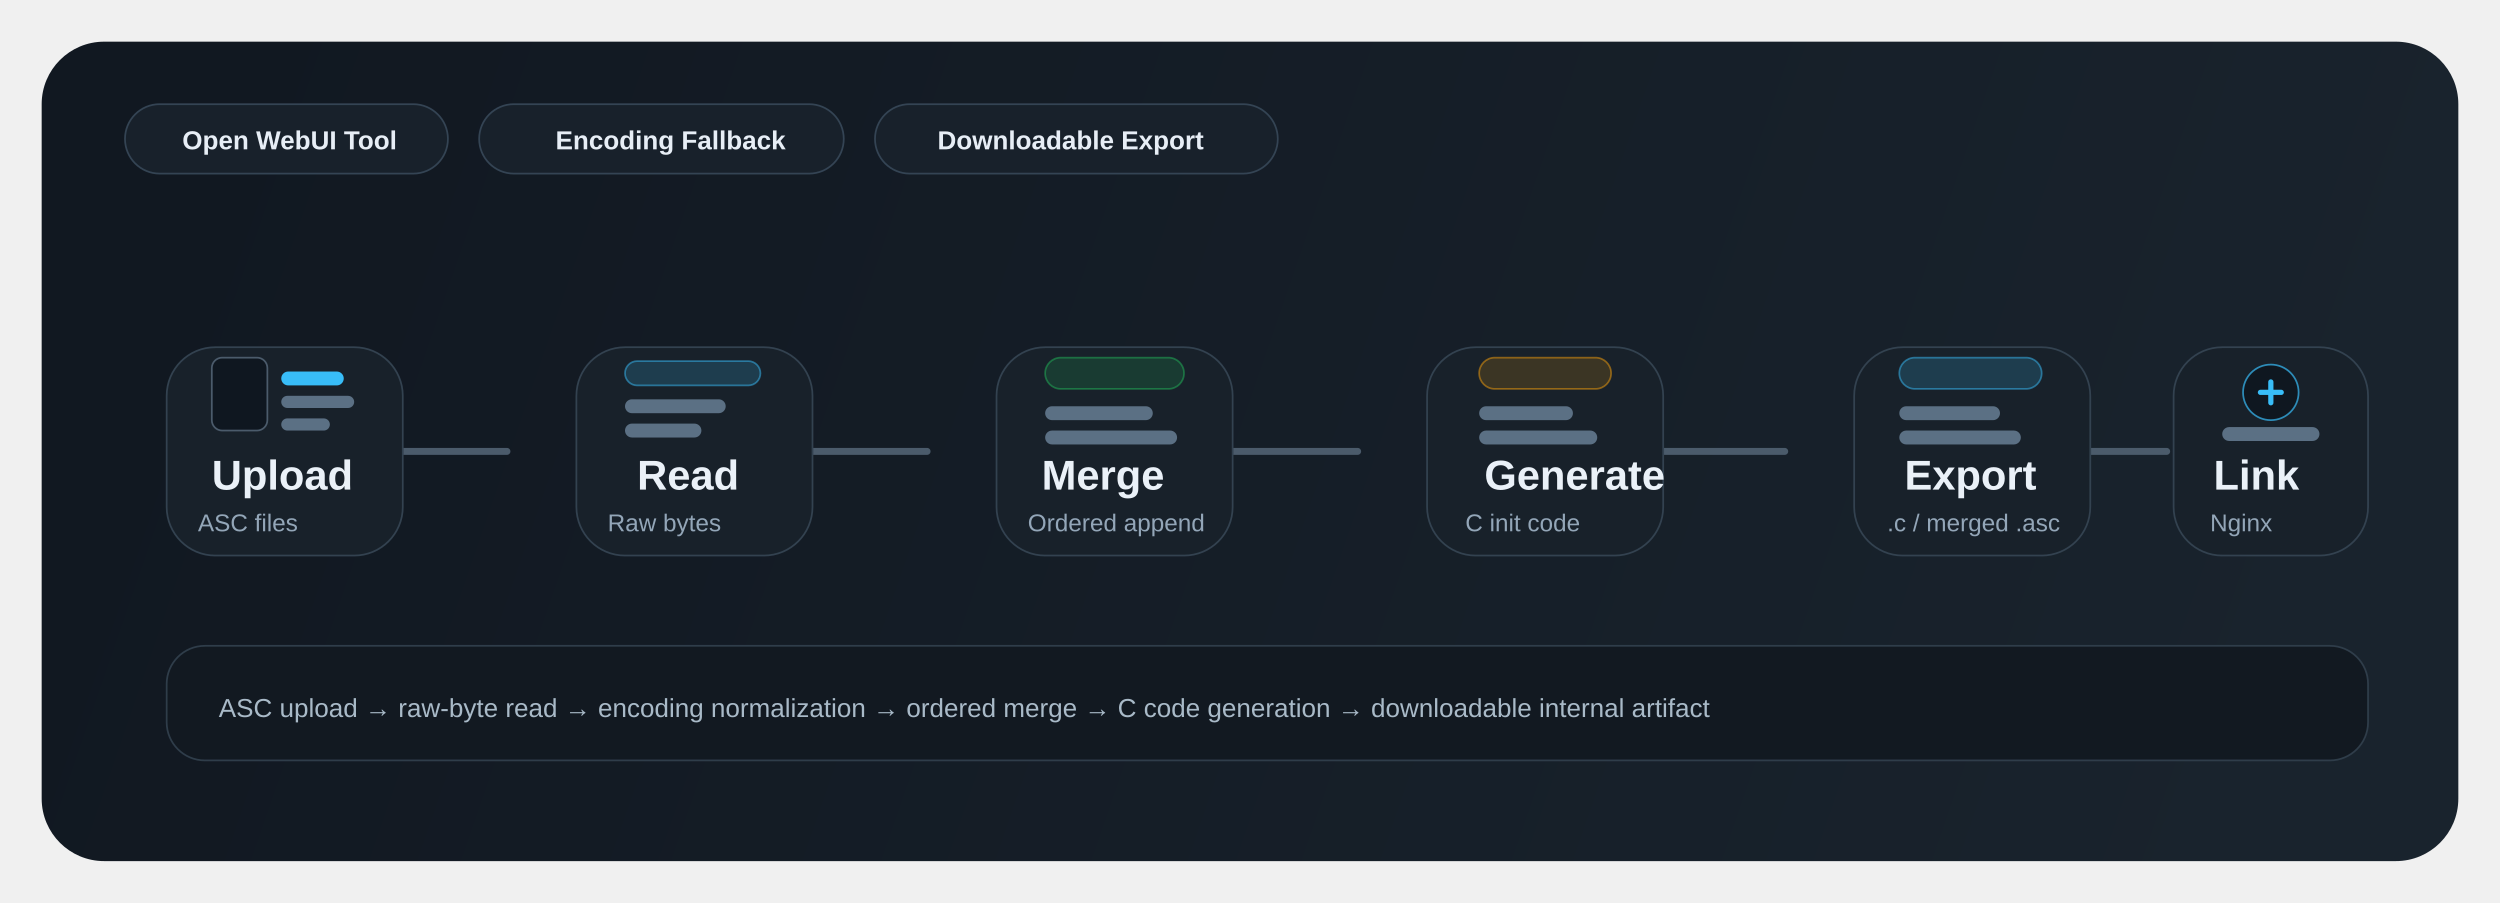
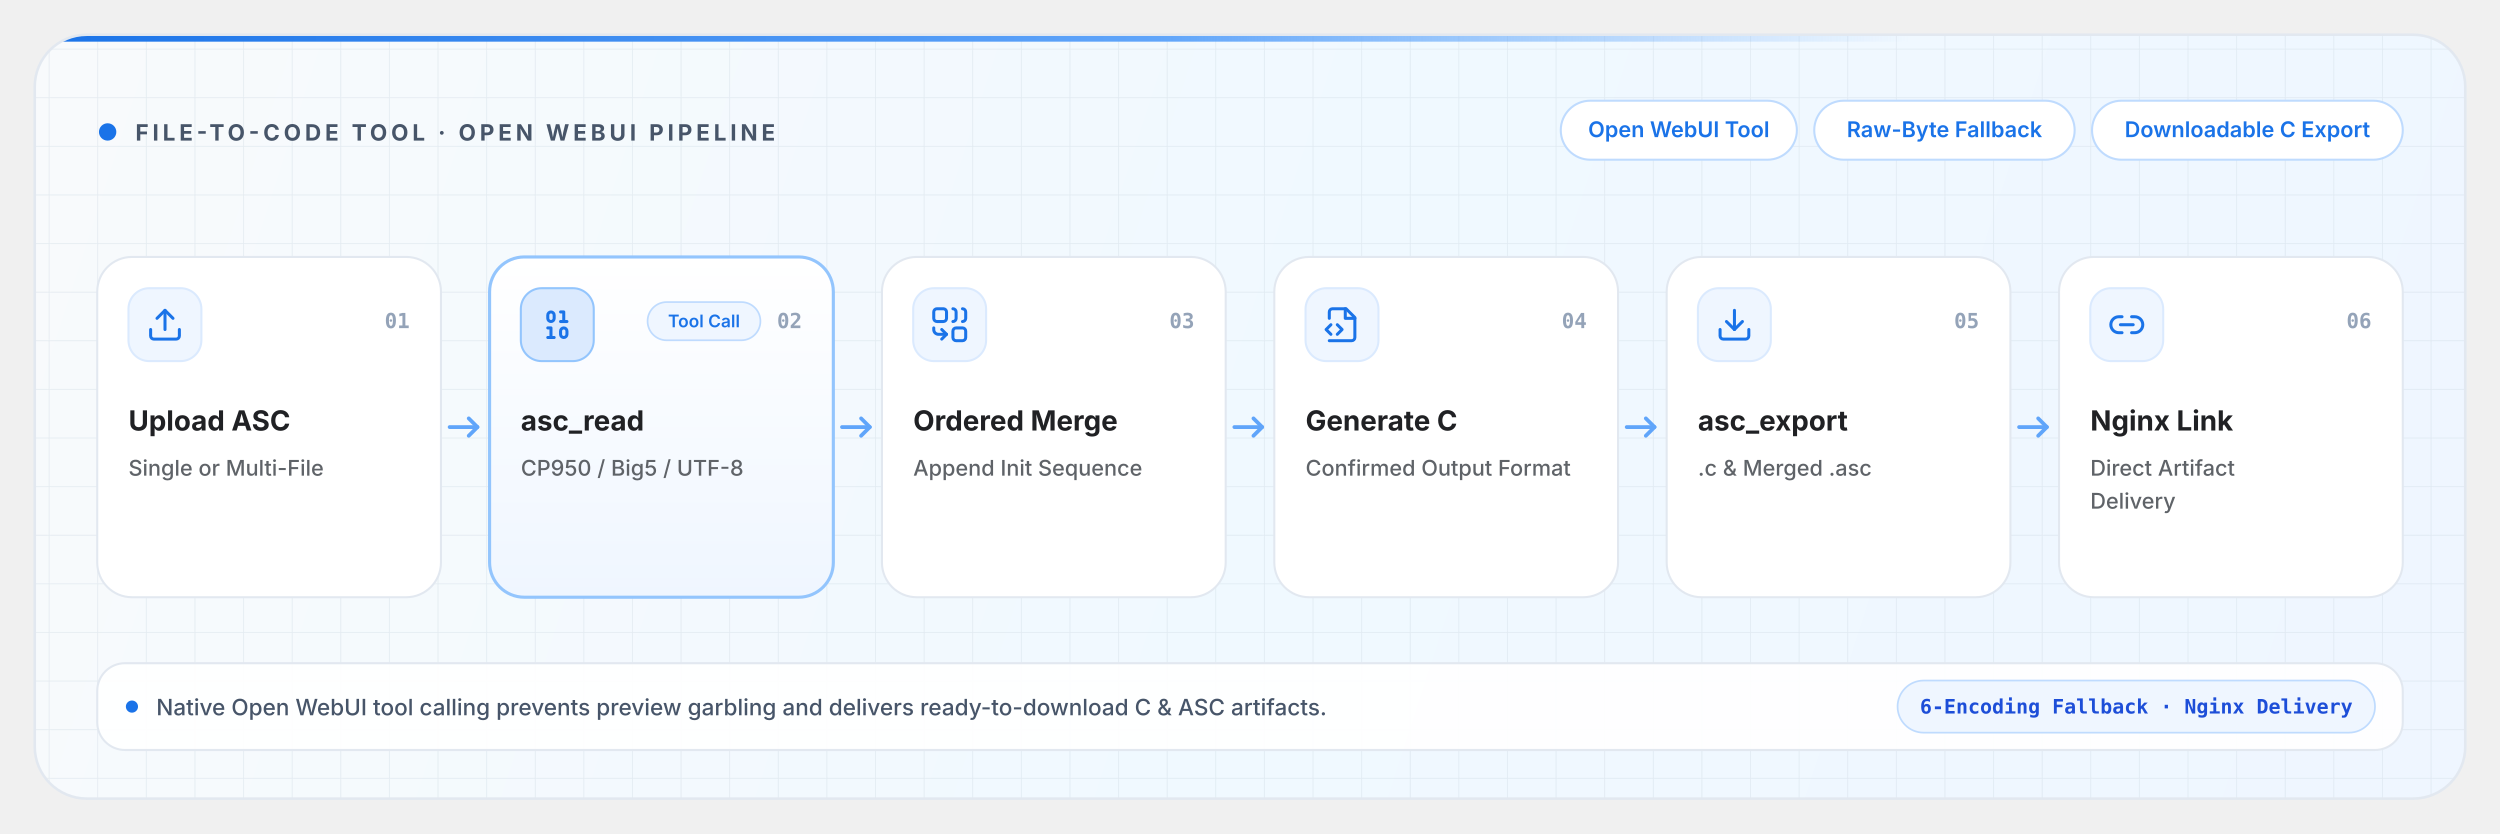
- <svg xmlns="http://www.w3.org/2000/svg" width="1440" height="520" viewBox="0 0 1440 520" fill="none">
+ <svg xmlns="http://www.w3.org/2000/svg" width="1440" height="480" viewBox="0 0 1440 480" fill="none">
  <defs>
-     <linearGradient id="bg" x1="120" y1="40" x2="1310" y2="450" gradientUnits="userSpaceOnUse">
-       <stop stop-color="#111821" />
-       <stop offset="1" stop-color="#19232D" />
+     <linearGradient id="bg-asc-merge-c-generator" x1="40" y1="20" x2="1400" y2="460" gradientUnits="userSpaceOnUse">
+       <stop stop-color="#F8FAFC" />
+       <stop offset="0.52" stop-color="#F0F9FF" />
+       <stop offset="1" stop-color="#EFF6FF" />
    </linearGradient>
-     <linearGradient id="node" x1="0" y1="0" x2="0" y2="120" gradientUnits="userSpaceOnUse">
-       <stop stop-color="#1E2833" />
-       <stop offset="1" stop-color="#18212A" />
+     <linearGradient id="topbar-asc-merge-c-generator" x1="20" y1="20" x2="1100" y2="20" gradientUnits="userSpaceOnUse">
+       <stop stop-color="#1A73E8" />
+       <stop offset="0.6" stop-color="#60A5FA" />
+       <stop offset="1" stop-color="#60A5FA" stop-opacity="0" />
    </linearGradient>
-     <filter id="glow" x="-20%" y="-40%" width="140%" height="180%">
-       <feGaussianBlur stdDeviation="10" result="blur" />
-       <feMerge>
-         <feMergeNode in="blur" />
-         <feMergeNode in="SourceGraphic" />
-       </feMerge>
-     </filter>
+     <linearGradient id="card-hi-asc-merge-c-generator" x1="0" y1="148" x2="0" y2="344" gradientUnits="userSpaceOnUse">
+       <stop stop-color="#FFFFFF" />
+       <stop offset="1" stop-color="#EFF6FF" />
+     </linearGradient>
+     <pattern id="grid-asc-merge-c-generator" width="28" height="28" patternUnits="userSpaceOnUse">
+       <path d="M 28 0 L 0 0 0 28" fill="none" stroke="#CBD5E1" stroke-opacity="0.38" stroke-width="1" />
+     </pattern>
+     <clipPath id="panel-asc-merge-c-generator">
+       <rect x="20" y="20" width="1400" height="440" rx="30" />
+     </clipPath>
  </defs>
-   <rect x="24" y="24" width="1392" height="472" rx="36" fill="url(#bg)" />
-   <rect x="72" y="60" width="186" height="40" rx="20" fill="#18212B" stroke="#344454" />
-   <rect x="276" y="60" width="210" height="40" rx="20" fill="#18212B" stroke="#344454" />
-   <rect x="504" y="60" width="232" height="40" rx="20" fill="#18212B" stroke="#344454" />
-   <g font-family="Segoe UI, Arial, sans-serif" fill="#E7EEF6" font-size="15" font-weight="600">
-     <text x="105" y="86">Open WebUI Tool</text>
-     <text x="320" y="86">Encoding Fallback</text>
-     <text x="540" y="86">Downloadable Export</text>
+   <g clip-path="url(#panel-asc-merge-c-generator)">
+     <rect x="20" y="20" width="1400" height="440" rx="30" fill="url(#bg-asc-merge-c-generator)" />
+     <rect x="20" y="20" width="1400" height="440" fill="url(#grid-asc-merge-c-generator)" />
+     <rect x="20" y="20" width="1400" height="4" fill="url(#topbar-asc-merge-c-generator)" />
  </g>
-   <g stroke="#4B5B6B" stroke-width="4" stroke-linecap="round">
-     <path d="M212 260H292" />
-     <path d="M448 260H534" />
-     <path d="M694 260H782" />
-     <path d="M942 260H1028" />
-     <path d="M1188 260H1248" />
+   <rect x="20" y="20" width="1400" height="440" rx="30" stroke="#E2E8F0" stroke-width="1.5" />
+   <circle cx="62" cy="76" r="5" fill="#1A73E8" />
+   <text x="78" y="81" font-family="Inter, Segoe UI, Arial, sans-serif" font-size="13" font-weight="700" letter-spacing="2.2" fill="#475569">FILE-TO-CODE TOOL · OPEN WEBUI PIPELINE</text>
+   <rect x="899" y="58" width="136" height="34" rx="17" fill="#FFFFFF" stroke="#BFDBFE" stroke-width="1.2" />
+   <text x="967" y="79" text-anchor="middle" font-family="Inter, Segoe UI, Arial, sans-serif" font-size="12.5" font-weight="600" fill="#1A73E8">Open WebUI Tool</text>
+   <rect x="1045" y="58" width="150" height="34" rx="17" fill="#FFFFFF" stroke="#BFDBFE" stroke-width="1.2" />
+   <text x="1120" y="79" text-anchor="middle" font-family="Inter, Segoe UI, Arial, sans-serif" font-size="12.5" font-weight="600" fill="#1A73E8">Raw-Byte Fallback</text>
+   <rect x="1205" y="58" width="179" height="34" rx="17" fill="#FFFFFF" stroke="#BFDBFE" stroke-width="1.2" />
+   <text x="1294.5" y="79" text-anchor="middle" font-family="Inter, Segoe UI, Arial, sans-serif" font-size="12.5" font-weight="600" fill="#1A73E8">Downloadable C Export</text>
+   <g>
+     <rect x="56" y="148" width="198" height="196" rx="20" fill="#FFFFFF" stroke="#E2E8F0" stroke-width="1.2" />
+     <rect x="74" y="166" width="42" height="42" rx="12" fill="#EFF6FF" stroke="#DBEAFE" stroke-width="1.2" />
+     <g transform="translate(84 176) scale(0.92)" fill="none" stroke="#1A73E8" stroke-width="1.9" stroke-linecap="round" stroke-linejoin="round">
+       <path d="M21 15v4a2 2 0 0 1-2 2H5a2 2 0 0 1-2-2v-4" />
+       <polyline points="17 8 12 3 7 8" />
+       <line x1="12" x2="12" y1="3" y2="15" />
+     </g>
+     <text x="236" y="189" text-anchor="end" font-family="ui-monospace, SFMono-Regular, Menlo, Consolas, monospace" font-size="12" font-weight="600" fill="#94A3B8">01</text>
+     <text x="74" y="248" font-family="Inter, Segoe UI, Arial, sans-serif" font-size="16" font-weight="700" fill="#202124">Upload ASC</text>
+     <text x="74" y="274" font-family="Inter, Segoe UI, Arial, sans-serif" font-size="12.5" font-weight="500" fill="#5F6368">Single or Multi-File</text>
  </g>
-   <g stroke="#7DD3FC" stroke-width="4" stroke-linecap="round" filter="url(#glow)">
-     <path d="M292 260H338" />
-     <path d="M782 260H828" />
-     <path d="M1028 260H1074" />
+   <g stroke="#60A5FA" stroke-width="2.2" stroke-linecap="round" stroke-linejoin="round">
+     <path d="M259 246H275" />
+     <path d="M270 241L275 246L270 251" fill="none" />
  </g>
  <g>
-     <rect x="96" y="200" width="136" height="120" rx="28" fill="url(#node)" stroke="#334250" />
-     <rect x="332" y="200" width="136" height="120" rx="28" fill="url(#node)" stroke="#334250" />
-     <rect x="574" y="200" width="136" height="120" rx="28" fill="url(#node)" stroke="#334250" />
-     <rect x="822" y="200" width="136" height="120" rx="28" fill="url(#node)" stroke="#334250" />
-     <rect x="1068" y="200" width="136" height="120" rx="28" fill="url(#node)" stroke="#334250" />
-     <rect x="1252" y="200" width="112" height="120" rx="28" fill="url(#node)" stroke="#334250" />
+     <rect x="282" y="148" width="198" height="196" rx="20" fill="url(#card-hi-asc-merge-c-generator)" stroke="#93C5FD" stroke-width="1.8" />
+     <rect x="300" y="166" width="42" height="42" rx="12" fill="#DBEAFE" stroke="#93C5FD" stroke-width="1.2" />
+     <g transform="translate(310 176) scale(0.92)" fill="none" stroke="#1A73E8" stroke-width="1.9" stroke-linecap="round" stroke-linejoin="round">
+       <rect x="14" y="14" width="4" height="6" rx="2" />
+       <rect x="6" y="4" width="4" height="6" rx="2" />
+       <path d="M6 20h4" />
+       <path d="M14 10h4" />
+       <path d="M6 14h2v6" />
+       <path d="M14 4h2v6" />
+     </g>
+     <rect x="373" y="174" width="65" height="22" rx="11" fill="#EFF6FF" stroke="#BFDBFE" stroke-width="1" />
+     <text x="405.5" y="188.5" text-anchor="middle" font-family="Inter, Segoe UI, Arial, sans-serif" font-size="10" font-weight="600" fill="#1A73E8">Tool Call</text>
+     <text x="462" y="189" text-anchor="end" font-family="ui-monospace, SFMono-Regular, Menlo, Consolas, monospace" font-size="12" font-weight="600" fill="#94A3B8">02</text>
+     <text x="300" y="248" font-family="Inter, Segoe UI, Arial, sans-serif" font-size="16" font-weight="700" fill="#202124">asc_read</text>
+     <text x="300" y="274" font-family="Inter, Segoe UI, Arial, sans-serif" font-size="12.5" font-weight="500" fill="#5F6368">CP950 / Big5 / UTF-8</text>
  </g>
-   <g font-family="Segoe UI, Arial, sans-serif" fill="#EAF1F8" font-size="24" font-weight="700" transform="translate(0, 10)">
-     <text x="122" y="272">Upload</text>
-     <text x="367" y="272">Read</text>
-     <text x="600" y="272">Merge</text>
-     <text x="855" y="272">Generate</text>
-     <text x="1097" y="272">Export</text>
-     <text x="1275" y="272">Link</text>
+   <g stroke="#60A5FA" stroke-width="2.2" stroke-linecap="round" stroke-linejoin="round">
+     <path d="M485 246H501" />
+     <path d="M496 241L501 246L496 251" fill="none" />
  </g>
-   <g font-family="Segoe UI, Arial, sans-serif" fill="#93A6B8" font-size="14" transform="translate(0, 10)">
-     <text x="114" y="296">ASC files</text>
-     <text x="350" y="296">Raw bytes</text>
-     <text x="592" y="296">Ordered append</text>
-     <text x="844" y="296">C init code</text>
-     <text x="1087" y="296">.c / merged .asc</text>
-     <text x="1273" y="296">Nginx</text>
+   <g>
+     <rect x="508" y="148" width="198" height="196" rx="20" fill="#FFFFFF" stroke="#E2E8F0" stroke-width="1.2" />
+     <rect x="526" y="166" width="42" height="42" rx="12" fill="#EFF6FF" stroke="#DBEAFE" stroke-width="1.2" />
+     <g transform="translate(536 176) scale(0.92)" fill="none" stroke="#1A73E8" stroke-width="1.9" stroke-linecap="round" stroke-linejoin="round">
+       <rect width="8" height="8" x="2" y="2" rx="2" />
+       <path d="M14 2c1.1 0 2 .9 2 2v4c0 1.1-.9 2-2 2" />
+       <path d="M20 2c1.1 0 2 .9 2 2v4c0 1.1-.9 2-2 2" />
+       <path d="M10 18H5c-1.7 0-3-1.3-3-3v-1" />
+       <polyline points="7 21 10 18 7 15" />
+       <rect width="8" height="8" x="14" y="14" rx="2" />
+     </g>
+     <text x="688" y="189" text-anchor="end" font-family="ui-monospace, SFMono-Regular, Menlo, Consolas, monospace" font-size="12" font-weight="600" fill="#94A3B8">03</text>
+     <text x="526" y="248" font-family="Inter, Segoe UI, Arial, sans-serif" font-size="16" font-weight="700" fill="#202124">Ordered Merge</text>
+     <text x="526" y="274" font-family="Inter, Segoe UI, Arial, sans-serif" font-size="12.5" font-weight="500" fill="#5F6368">Append Init Sequence</text>
  </g>
-   <g transform="translate(0, -20)">
-     <rect x="122" y="226" width="32" height="42" rx="6" fill="#0F1720" stroke="#4B5B6B" />
-     <rect x="162" y="234" width="36" height="8" rx="4" fill="#38BDF8" />
-     <rect x="162" y="248" width="42" height="7" rx="3.5" fill="#5B7084" />
-     <rect x="162" y="261" width="28" height="7" rx="3.5" fill="#5B7084" />
-     <rect x="360" y="228" width="78" height="14" rx="7" fill="#38BDF8" fill-opacity="0.18" stroke="#38BDF8" stroke-opacity="0.5" />
-     <rect x="360" y="250" width="58" height="8" rx="4" fill="#5B7084" />
-     <rect x="360" y="264" width="44" height="8" rx="4" fill="#5B7084" />
-     <rect x="602" y="226" width="80" height="18" rx="9" fill="#22C55E" fill-opacity="0.16" stroke="#22C55E" stroke-opacity="0.45" />
-     <rect x="602" y="254" width="62" height="8" rx="4" fill="#5B7084" />
-     <rect x="602" y="268" width="76" height="8" rx="4" fill="#5B7084" />
-     <rect x="852" y="226" width="76" height="18" rx="9" fill="#F59E0B" fill-opacity="0.16" stroke="#F59E0B" stroke-opacity="0.5" />
-     <rect x="852" y="254" width="54" height="8" rx="4" fill="#5B7084" />
-     <rect x="852" y="268" width="68" height="8" rx="4" fill="#5B7084" />
-     <rect x="1094" y="226" width="82" height="18" rx="9" fill="#38BDF8" fill-opacity="0.18" stroke="#38BDF8" stroke-opacity="0.5" />
-     <rect x="1094" y="254" width="58" height="8" rx="4" fill="#5B7084" />
-     <rect x="1094" y="268" width="70" height="8" rx="4" fill="#5B7084" />
-     <circle cx="1308" cy="246" r="16" fill="#0F1720" stroke="#38BDF8" stroke-opacity="0.7" />
-     <path d="M1302 246H1314" stroke="#38BDF8" stroke-width="3" stroke-linecap="round" />
-     <path d="M1308 240V252" stroke="#38BDF8" stroke-width="3" stroke-linecap="round" />
-     <rect x="1280" y="266" width="56" height="8" rx="4" fill="#5B7084" />
+   <g stroke="#60A5FA" stroke-width="2.2" stroke-linecap="round" stroke-linejoin="round">
+     <path d="M711 246H727" />
+     <path d="M722 241L727 246L722 251" fill="none" />
  </g>
-   <rect x="96" y="372" width="1268" height="66" rx="22" fill="#121921" stroke="#2F3D4A" />
-   <g font-family="Segoe UI, Arial, sans-serif" font-size="15" fill="#A9BAC8">
-     <text x="126" y="413">ASC upload → raw-byte read → encoding normalization → ordered merge → C code generation → downloadable internal artifact</text>
+   <g>
+     <rect x="734" y="148" width="198" height="196" rx="20" fill="#FFFFFF" stroke="#E2E8F0" stroke-width="1.2" />
+     <rect x="752" y="166" width="42" height="42" rx="12" fill="#EFF6FF" stroke="#DBEAFE" stroke-width="1.2" />
+     <g transform="translate(762 176) scale(0.92)" fill="none" stroke="#1A73E8" stroke-width="1.9" stroke-linecap="round" stroke-linejoin="round">
+       <path d="M4 22h14a2 2 0 0 0 2-2V7.5L14.5 2H6a2 2 0 0 0-2 2v4" />
+       <polyline points="14 2 14 8 20 8" />
+       <path d="m9 18 3-3-3-3" />
+       <path d="m5 12-3 3 3 3" />
+     </g>
+     <text x="914" y="189" text-anchor="end" font-family="ui-monospace, SFMono-Regular, Menlo, Consolas, monospace" font-size="12" font-weight="600" fill="#94A3B8">04</text>
+     <text x="752" y="248" font-family="Inter, Segoe UI, Arial, sans-serif" font-size="16" font-weight="700" fill="#202124">Generate C</text>
+     <text x="752" y="274" font-family="Inter, Segoe UI, Arial, sans-serif" font-size="12.5" font-weight="500" fill="#5F6368">Confirmed Output Format</text>
  </g>
+   <g stroke="#60A5FA" stroke-width="2.2" stroke-linecap="round" stroke-linejoin="round">
+     <path d="M937 246H953" />
+     <path d="M948 241L953 246L948 251" fill="none" />
+   </g>
+   <g>
+     <rect x="960" y="148" width="198" height="196" rx="20" fill="#FFFFFF" stroke="#E2E8F0" stroke-width="1.2" />
+     <rect x="978" y="166" width="42" height="42" rx="12" fill="#EFF6FF" stroke="#DBEAFE" stroke-width="1.2" />
+     <g transform="translate(988 176) scale(0.92)" fill="none" stroke="#1A73E8" stroke-width="1.9" stroke-linecap="round" stroke-linejoin="round">
+       <path d="M21 15v4a2 2 0 0 1-2 2H5a2 2 0 0 1-2-2v-4" />
+       <polyline points="7 10 12 15 17 10" />
+       <line x1="12" x2="12" y1="15" y2="3" />
+     </g>
+     <text x="1140" y="189" text-anchor="end" font-family="ui-monospace, SFMono-Regular, Menlo, Consolas, monospace" font-size="12" font-weight="600" fill="#94A3B8">05</text>
+     <text x="978" y="248" font-family="Inter, Segoe UI, Arial, sans-serif" font-size="16" font-weight="700" fill="#202124">asc_export</text>
+     <text x="978" y="274" font-family="Inter, Segoe UI, Arial, sans-serif" font-size="12.5" font-weight="500" fill="#5F6368">.c &amp; Merged .asc</text>
+   </g>
+   <g stroke="#60A5FA" stroke-width="2.2" stroke-linecap="round" stroke-linejoin="round">
+     <path d="M1163 246H1179" />
+     <path d="M1174 241L1179 246L1174 251" fill="none" />
+   </g>
+   <g>
+     <rect x="1186" y="148" width="198" height="196" rx="20" fill="#FFFFFF" stroke="#E2E8F0" stroke-width="1.2" />
+     <rect x="1204" y="166" width="42" height="42" rx="12" fill="#EFF6FF" stroke="#DBEAFE" stroke-width="1.2" />
+     <g transform="translate(1214 176) scale(0.92)" fill="none" stroke="#1A73E8" stroke-width="1.9" stroke-linecap="round" stroke-linejoin="round">
+       <path d="M9 17H7A5 5 0 0 1 7 7h2" />
+       <path d="M15 7h2a5 5 0 1 1 0 10h-2" />
+       <line x1="8" x2="16" y1="12" y2="12" />
+     </g>
+     <text x="1366" y="189" text-anchor="end" font-family="ui-monospace, SFMono-Regular, Menlo, Consolas, monospace" font-size="12" font-weight="600" fill="#94A3B8">06</text>
+     <text x="1204" y="248" font-family="Inter, Segoe UI, Arial, sans-serif" font-size="16" font-weight="700" fill="#202124">Nginx Link</text>
+     <text x="1204" y="274" font-family="Inter, Segoe UI, Arial, sans-serif" font-size="12.5" font-weight="500" fill="#5F6368">Direct Artifact</text>
+     <text x="1204" y="293" font-family="Inter, Segoe UI, Arial, sans-serif" font-size="12.5" font-weight="500" fill="#5F6368">Delivery</text>
+   </g>
+   <rect x="56" y="382" width="1328" height="50" rx="16" fill="#FFFFFF" fill-opacity="0.92" stroke="#E2E8F0" stroke-width="1.2" />
+   <circle cx="76" cy="407" r="3.5" fill="#1A73E8" />
+   <text x="90" y="412" font-family="Inter, Segoe UI, Arial, sans-serif" font-size="13" font-weight="500" fill="#475569">Native Open WebUI tool calling prevents preview garbling and delivers ready-to-download C &amp; ASC artifacts.</text>
+   <rect x="1093" y="392" width="275" height="30" rx="15" fill="#EFF6FF" stroke="#BFDBFE" stroke-width="1" />
+   <text x="1230.5" y="411" text-anchor="middle" font-family="ui-monospace, SFMono-Regular, Menlo, Consolas, monospace" font-size="11.5" font-weight="600" fill="#1D4ED8">6-Encoding Fallback · Nginx Delivery</text>
</svg>
